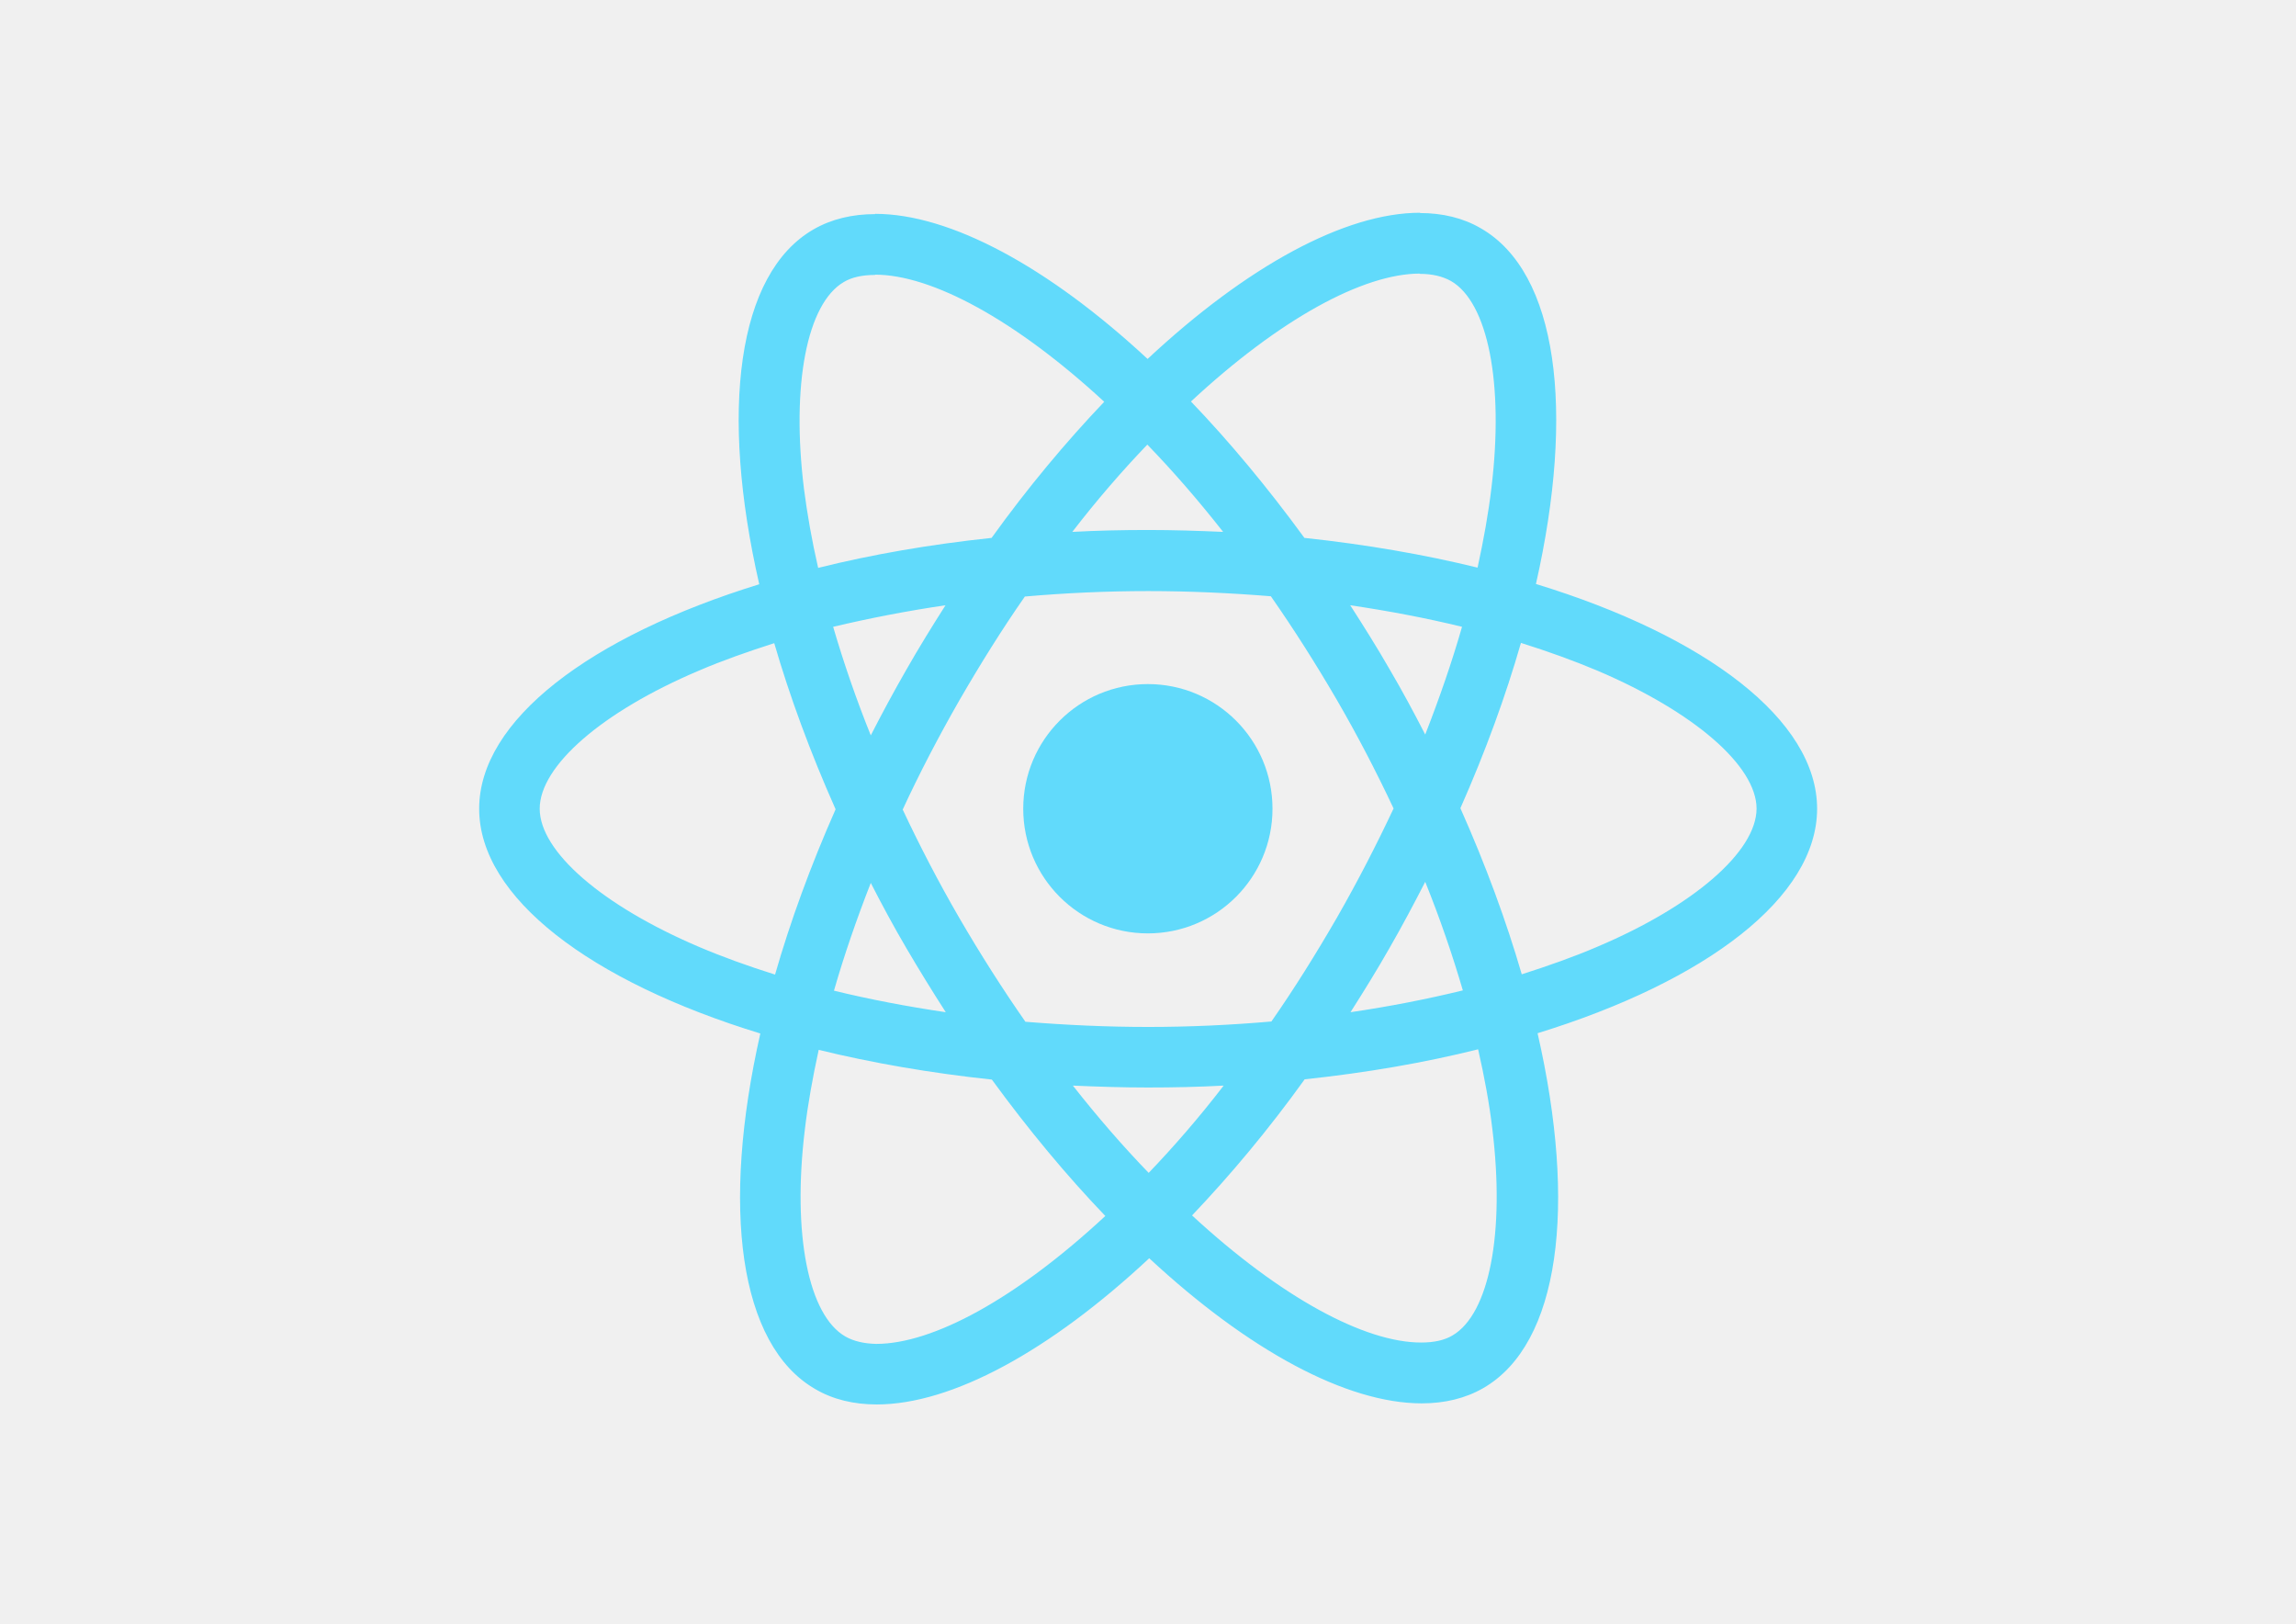
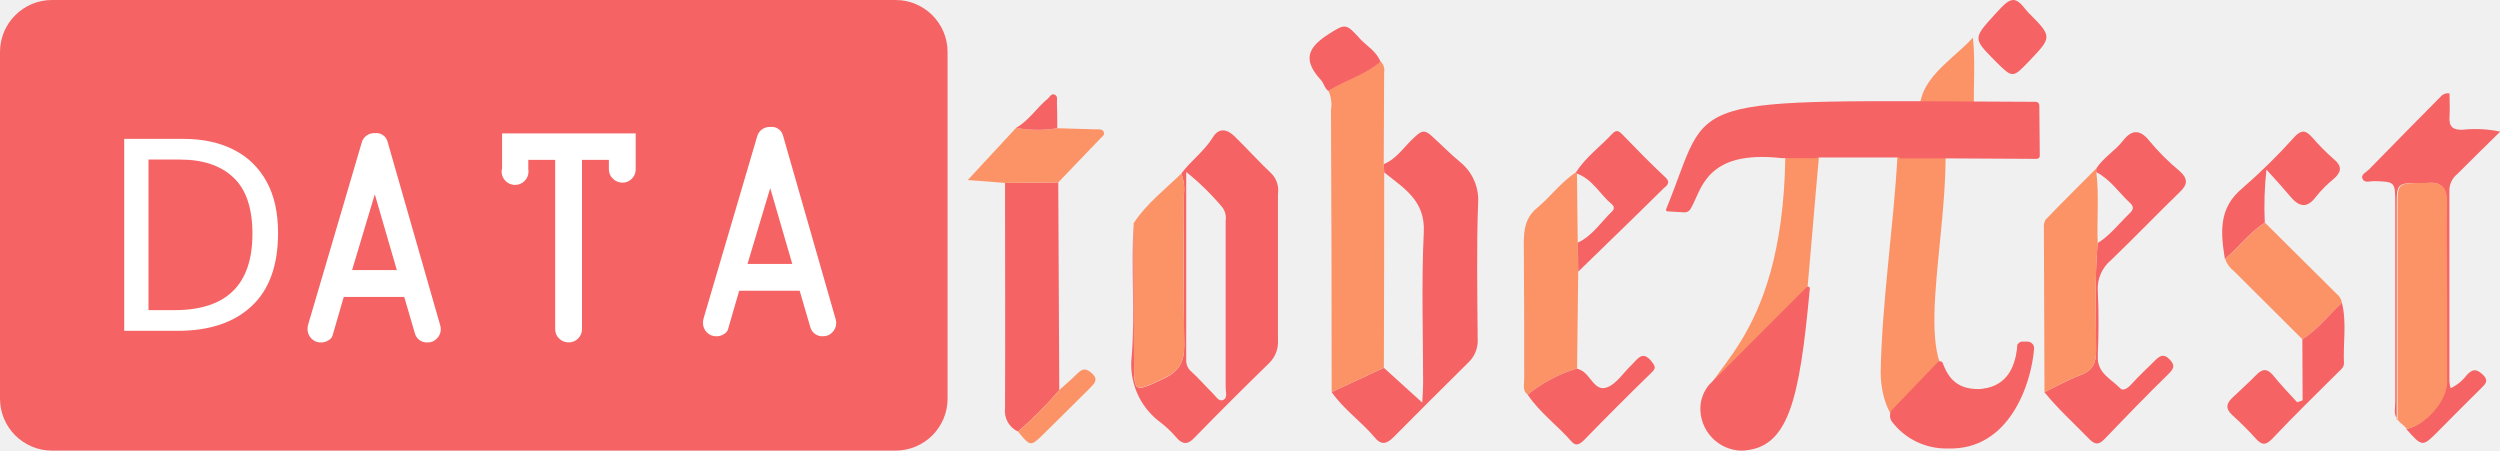
- <svg xmlns="http://www.w3.org/2000/svg" viewBox="0 0 841.9 595.3">
-   <g fill="#61DAFB">
-     <path d="M666.3 296.5c0-32.5-40.7-63.3-103.1-82.4 14.4-63.6 8-114.2-20.2-130.4-6.5-3.8-14.1-5.6-22.4-5.6v22.3c4.6 0 8.3.9 11.4 2.6 13.6 7.8 19.5 37.5 14.9 75.7-1.1 9.4-2.9 19.3-5.1 29.4-19.6-4.8-41-8.5-63.5-10.9-13.5-18.5-27.5-35.3-41.6-50 32.6-30.3 63.2-46.9 84-46.9V78c-27.5 0-63.5 19.6-99.9 53.6-36.4-33.8-72.4-53.2-99.9-53.2v22.3c20.7 0 51.4 16.5 84 46.6-14 14.7-28 31.4-41.3 49.9-22.6 2.4-44 6.1-63.6 11-2.3-10-4-19.7-5.2-29-4.7-38.2 1.1-67.9 14.6-75.8 3-1.8 6.9-2.6 11.5-2.6V78.5c-8.4 0-16 1.8-22.6 5.6-28.1 16.2-34.4 66.7-19.9 130.1-62.2 19.2-102.7 49.9-102.7 82.3 0 32.5 40.7 63.3 103.1 82.4-14.4 63.6-8 114.2 20.2 130.4 6.5 3.8 14.1 5.6 22.5 5.6 27.5 0 63.5-19.6 99.9-53.6 36.4 33.8 72.4 53.2 99.9 53.2 8.4 0 16-1.8 22.6-5.6 28.1-16.2 34.4-66.7 19.9-130.1 62-19.1 102.5-49.9 102.5-82.3zm-130.2-66.7c-3.7 12.9-8.3 26.2-13.5 39.5-4.1-8-8.4-16-13.1-24-4.6-8-9.5-15.8-14.4-23.4 14.2 2.1 27.9 4.7 41 7.9zm-45.8 106.5c-7.8 13.5-15.8 26.3-24.1 38.2-14.9 1.3-30 2-45.2 2-15.1 0-30.2-.7-45-1.9-8.3-11.9-16.4-24.6-24.2-38-7.6-13.1-14.5-26.4-20.8-39.8 6.2-13.4 13.2-26.8 20.7-39.9 7.8-13.5 15.8-26.3 24.1-38.2 14.9-1.3 30-2 45.2-2 15.1 0 30.2.7 45 1.9 8.3 11.9 16.4 24.6 24.2 38 7.6 13.1 14.5 26.4 20.8 39.8-6.3 13.4-13.2 26.8-20.7 39.9zm32.3-13c5.4 13.4 10 26.8 13.8 39.8-13.1 3.2-26.9 5.9-41.2 8 4.9-7.7 9.8-15.6 14.4-23.7 4.6-8 8.9-16.1 13-24.1zM421.2 430c-9.3-9.6-18.6-20.3-27.8-32 9 .4 18.2.7 27.5.7 9.4 0 18.7-.2 27.8-.7-9 11.7-18.3 22.4-27.5 32zm-74.4-58.9c-14.2-2.1-27.9-4.7-41-7.9 3.7-12.9 8.3-26.2 13.5-39.5 4.1 8 8.4 16 13.1 24 4.7 8 9.5 15.8 14.4 23.4zM420.7 163c9.3 9.6 18.6 20.3 27.8 32-9-.4-18.2-.7-27.5-.7-9.4 0-18.7.2-27.8.7 9-11.7 18.3-22.4 27.5-32zm-74 58.9c-4.9 7.7-9.8 15.6-14.4 23.7-4.6 8-8.9 16-13 24-5.4-13.4-10-26.8-13.8-39.8 13.1-3.1 26.9-5.8 41.2-7.9zm-90.5 125.2c-35.4-15.1-58.3-34.9-58.3-50.6 0-15.7 22.9-35.6 58.3-50.6 8.6-3.7 18-7 27.7-10.1 5.7 19.6 13.2 40 22.5 60.9-9.2 20.8-16.6 41.1-22.2 60.6-9.9-3.1-19.3-6.5-28-10.2zM310 490c-13.6-7.8-19.5-37.5-14.9-75.7 1.1-9.4 2.9-19.3 5.1-29.4 19.6 4.8 41 8.5 63.5 10.9 13.5 18.5 27.5 35.3 41.6 50-32.6 30.3-63.2 46.9-84 46.9-4.5-.1-8.3-1-11.3-2.7zm237.2-76.2c4.7 38.2-1.1 67.9-14.6 75.8-3 1.8-6.9 2.6-11.5 2.6-20.7 0-51.4-16.5-84-46.6 14-14.7 28-31.4 41.3-49.9 22.6-2.4 44-6.1 63.6-11 2.3 10.1 4.1 19.8 5.2 29.1zm38.5-66.7c-8.6 3.7-18 7-27.7 10.1-5.7-19.6-13.2-40-22.5-60.9 9.2-20.8 16.6-41.1 22.2-60.6 9.9 3.1 19.3 6.5 28.1 10.2 35.4 15.1 58.3 34.9 58.3 50.6-.1 15.7-23 35.6-58.4 50.6zM320.8 78.4z" />
-     <circle cx="420.9" cy="296.5" r="45.7" />
-     <path d="M520.5 78.1z" />
-   </g>
+ <svg xmlns="http://www.w3.org/2000/svg" viewBox="0 0 372 67.05" version="1.1" id="svg104">
+   <defs id="defs12">
+     <style id="style10">.a{fill:#f56364;}.b{fill:#fc9367;}.c{fill:#fff;}</style>
+   </defs>
+   <path class="a" d="M68.49,69.59c-.81-.1-1.23.52-1.69,1-2.66,2.65-5.27,5.36-7.94,8a3.12,3.12,0,0,0-.66,2.55c0,6.1,0,12.19,0,18.29,0,1.75-2.13,5-3.69,5.58a1.25,1.25,0,0,1-.64.11c-.93-.17-4-4.15-4-5.17q0-23.78,0-47.55c0-.69,0-1.37,0-2.06a2.52,2.52,0,0,0-1.45-1.89c-.87-.57-1.39.26-1.91.76-1.26,1.21-2.54,2.4-3.71,3.7-.87,1-1.44.66-2.24-.08s-.76-1.37.06-2.18c3.48-3.41,6.91-6.89,10.34-10.36.78-.79,1.47-.91,2.18,0a1.45,1.45,0,0,0,.31.33c4,2.82,5.32,6.58,4.87,11.47s-.11,9.74-.09,14.62a4.86,4.86,0,0,0,.32,2.59c1-.13,1.46-.94,2.08-1.52a24.62,24.62,0,0,1,2.1-2.09c4.53-3.32,6.5-7.55,5.78-13.31A7.31,7.31,0,0,0,65.74,47c-1.42-1.1-1.17-2,0-3a48.56,48.56,0,0,0,3.86-3.77c.69-.76,1.19-.7,1.8-.05,1.63,1.75,3.6,3.17,4.91,5.21-1.31,1.49-3.18,2.11-4.89,2.82-2.28.94-2.92,2.39-2.87,4.75C68.69,58.5,68.54,64,68.49,69.59Z" transform="translate(-31 -39.09)" id="path16" />
+   <path class="a" d="M106.85,100.5a1.25,1.25,0,0,0-1.82,0c-.33.3-.63.64-1,.93-1.43,1.18-2.36,3.55-4.15,3.51-1.63,0-2.55-2.33-3.94-3.45-.23-.19-.36-.5-.61-.66-4.22-2.7-3.54-6.88-3.44-11,.12-5.17.11-10.36,0-15.53a4.93,4.93,0,0,1,1.69-4c3.59-3.47,7.08-7,10.58-10.6,1.11-1.13,1.78-1.27,3.26-.11,5,3.94,7.12,8.62,6.5,15.16-.65,6.79-.18,13.69-.2,20.55a6.77,6.77,0,0,1-.31-2.92q0-11.08,0-22.15c0-4,0-4-3.66-2.13a12.78,12.78,0,0,1-1.46.65,3.22,3.22,0,0,0-2.26,3.5c.06,8.37,0,16.75,0,25.12A5.13,5.13,0,0,0,106.85,100.5Zm-2.07-1.41.93-.63q0-13.78,0-27.56a2,2,0,0,0-.39-1.25c-1.46-1.66-3-3.27-4.32-4.71-.9.3-.85.66-.86.93q0,13.46,0,26.91a2.12,2.12,0,0,0,.32,1.26C101.85,95.76,103.32,97.42,104.78,99.09Z" transform="translate(-31 -39.09)" id="path18" />
+   <path class="b" d="M157,64.86c.17,3.62.42,7.32.23,10.87-.43,8.35,0,16.69-.27,25,0,.89-2.88,4.29-3.68,4.33a3.18,3.18,0,0,1-2.4-1.41A6.74,6.74,0,0,1,149,99c.09-15.59,0-31.17,0-46.76a46,46,0,0,0,7.67-3.83l.13.52Q156.92,56.89,157,64.86Z" transform="translate(-31 -39.09)" id="path20" />
+   <path class="a" d="M206.78,64.91c1.43-1.92,3.43-3.33,4.71-5.41.91-1.49,2.16-1.16,3.23-.11,1.88,1.85,3.65,3.8,5.56,5.61a3.57,3.57,0,0,1,.88,2.93c0,7.23,0,14.47,0,21.7a4.4,4.4,0,0,1-1.29,3.47q-5.65,5.5-11.16,11.14c-1,1.07-1.78,1-2.7-.09a15.51,15.51,0,0,0-2.31-2.19,10.71,10.71,0,0,1-4.29-10c.5-6.51-.14-13.08.28-19.62q0,10.15.05,20.31c0,5-.06,4.88,4.48,2.75,2.29-1.08,3-2.48,3-4.94-.15-7.45,0-14.91-.06-22.37A6.67,6.67,0,0,0,206.78,64.91Zm.73-.23c0,9.73,0,18.93,0,28.13a2.11,2.11,0,0,0,.77,1.58c1.1,1,2.12,2.18,3.2,3.25.42.42.83,1.17,1.44,1,.81-.28.46-1.19.46-1.82q0-12.45,0-24.9a2.64,2.64,0,0,0-.47-1.95A37.83,37.83,0,0,0,207.51,64.68Z" transform="translate(-31 -39.09)" id="path22" />
+   <path class="a" d="M236.9,63.52c2-.83,3.13-2.75,4.7-4.13.89-.78,1.32-1.07,2.38-.12,1.44,1.29,2.78,2.7,4.3,3.94a7.25,7.25,0,0,1,2.66,6.19c-.24,6.69-.11,13.4-.06,20.1A4.46,4.46,0,0,1,249.52,93q-5.6,5.53-11.14,11.12c-1,1-1.83,1.32-2.88,0-2-2.37-4.58-4.13-6.35-6.69l7.77-3.61L242.63,99c.06-1.22.13-2,.13-2.82,0-7.52-.26-15,.1-22.55.23-4.74-3-6.54-5.89-8.89Z" transform="translate(-31 -39.09)" id="path24" />
+   <path class="b" d="M68.49,69.59c0-5.55.2-11.09.08-16.64,0-2.36.59-3.81,2.87-4.75,1.71-.71,3.58-1.33,4.89-2.82.64.88.43,1.9.43,2.87q.05,22.45.08,44.9a65.74,65.74,0,0,0-8,4,2.62,2.62,0,0,1-.46-1.95Q68.44,82.38,68.49,69.59Z" transform="translate(-31 -39.09)" id="path26" />
+   <path class="b" d="M236.9,63.52l.07,1.24q0,14.53-.05,29.06l-7.77,3.61q0-21-.1-42a4.83,4.83,0,0,0-.4-2.87c2.51-1.6,5.5-2.33,7.77-4.35a1.83,1.83,0,0,1,.54,1.65Q236.93,56.72,236.9,63.52Z" transform="translate(-31 -39.09)" id="path28" />
+   <path class="a" d="M157,64.86q-.06-8-.11-15.93c0,4,.06,7.92.11,11.88,0,.73-.32,1.68.46,2.1s1.28-.59,1.81-1c1.27-1,2.09-3,3.61-3.17s2.21,2,3.43,3c2.8,2.31,2.74,2.38.27,4.85-1.11,1.1-2.93,2.12-3.11,3.36-.2,1.41,1.79,2.45,3,3.42,2,1.61,2.46,3.53,2.4,6-.14,6.7-.18,13.41,0,20.11.08,2.81-2,3.89-3.45,5.48a.74.74,0,0,1-1.05,0c-1.54-1.74-3.74-2.92-3.63-5.89.21-5.32-.06-10.67.1-16,.07-2.42-.49-4.3-2.49-5.71-1.25-.88-1.45-1.74,0-2.82,1.25-1,2.25-2.24,3.42-3.32.85-.79,1-1.42,0-2.22C160.07,67.68,159.06,65.66,157,64.86Z" transform="translate(-31 -39.09)" id="path30" />
+   <path class="b" d="M106.85,100.5a5.13,5.13,0,0,1-.79-3c0-8.37,0-16.75,0-25.12a3.22,3.22,0,0,1,2.26-3.5,12.78,12.78,0,0,0,1.46-.65c3.66-1.87,3.66-1.87,3.66,2.13q0,11.08,0,22.15a6.77,6.77,0,0,0,.31,2.92,36.37,36.37,0,0,0,2.91,3.09c1,.85.8,1.41,0,2.15s-1.5,1.49-2.25,2.23c-2.62,2.61-2.62,2.61-5.32-.12Z" transform="translate(-31 -39.09)" id="path32" />
+   <path class="a" d="M188.47,66.23q.07,15.45.15,30.9a57.3,57.3,0,0,1-6.14,6.18,3.38,3.38,0,0,1-1.93-3.5c.05-11.16,0-22.33,0-33.5Z" transform="translate(-31 -39.09)" id="path34" />
+   <path class="a" d="M342.93,64.15c1.06-1.63,2.79-2.6,4-4.16s2.48-1.75,3.91.08a33.69,33.69,0,0,0,4.46,4.45c1.27,1.12,1.27,2,.06,3.14-3.44,3.33-6.76,6.79-10.21,10.11a5.48,5.48,0,0,0-2,4.57c.17,3.26.13,6.54,0,9.81-.08,2.5,2,3.32,3.36,4.74.38.41,1.06,0,1.54-.52,1.15-1.27,2.41-2.45,3.64-3.66.63-.62,1.23-1.06,2.08-.21s.82,1.34-.07,2.21c-3.26,3.18-6.43,6.46-9.58,9.74-.84.87-1.39.8-2.21,0-2.24-2.31-4.65-4.47-6.7-7,1.78-.86,3.51-1.85,5.36-2.54s2.34-1.78,2.33-3.64c0-5.33-.23-10.67.23-16,1.89-1.19,3.25-3,4.81-4.49.46-.45.66-.92,0-1.5-1.67-1.55-2.94-3.53-5.05-4.59Z" transform="translate(-31 -39.09)" id="path36" />
+   <path class="b" d="M342.93,64.15v.54c.44,3.52.06,7.06.21,10.58-.46,5.32-.26,10.66-.23,16,0,1.86-.53,3-2.33,3.64s-3.58,1.68-5.36,2.54q-.05-12.19-.09-24.38a2.06,2.06,0,0,1,.26-1.3C337.87,69.2,340.41,66.68,342.93,64.15Z" transform="translate(-31 -39.09)" id="path38" />
+   <path class="b" d="M123.05,97.44c0-8.15,0-16.3-.12-24.44A2.87,2.87,0,0,1,124,70.86c1.7-1.72,3.45-3.39,5.14-5.12.36-.37.6-1,1.2-.84.84.22.48,1,.48,1.54,0,7.69,0,15.39,0,23.08,0,1.52.11,3,.17,4.56C128.06,94.48,125.78,96.5,123.05,97.44Z" transform="translate(-31 -39.09)" id="path40" />
+   <path class="a" d="M387.75,101.5c-.64-.81-.33-1.76-.34-2.64q0-14.73,0-29.46c0-3.28,0-3.27-3.19-3.36-.57,0-1.36.33-1.67-.33s.55-1,.93-1.38c3.54-3.64,7.13-7.24,10.69-10.86a1.41,1.41,0,0,1,1.32-.48c0,1.13.07,2.3,0,3.47-.12,1.53.55,2,2,1.93a17.61,17.61,0,0,1,5.54.29c-2.26,2.22-4.33,4.24-6.37,6.29a3.15,3.15,0,0,0-1.19,2.33c0,9.52,0,19,0,28.55a5.63,5.63,0,0,0,.18,1,6.28,6.28,0,0,0,2.44-2c.82-.8,1.3-.93,2.24-.12,1.12,1,.51,1.48-.18,2.17q-3.16,3.13-6.29,6.3c-2.41,2.43-2.41,2.43-4.81-.28l0,0c2.69-.5,5.91-4.15,5.95-6.9.06-4.26,0-8.52,0-12.78,0-4.72-.06-9.44,0-14.15,0-2.09-.79-3-2.84-2.77-.45,0-.91,0-1.37,0-3,0-3.16.18-3.16,3.05q0,16.09,0,32.18Z" transform="translate(-31 -39.09)" id="path42" />
+   <path class="b" d="M265.84,79.5l-.17,14.43a21.26,21.26,0,0,0-7.35,3.89c-.82-.62-.51-1.52-.52-2.32,0-6.75,0-13.5-.06-20.25,0-2.09.28-3.84,2-5.24,2-1.66,3.56-3.86,5.79-5.3a.59.59,0,0,0,.12.19l.12,10.29Z" transform="translate(-31 -39.09)" id="path44" />
+   <path class="b" d="M206.78,64.91a6.67,6.67,0,0,1,.38,3.14c0,7.46-.09,14.91.06,22.37,0,2.46-.68,3.86-3,4.94-4.54,2.14-4.47,2.28-4.48-2.75q0-10.16-.05-20.31C201.59,69.38,204.35,67.3,206.78,64.91Z" transform="translate(-31 -39.09)" id="path46" />
+   <path class="b" d="M373.59,89.57,363.42,79.44a3.81,3.81,0,0,1-1.32-1.82c2.08-1.69,3.62-4,5.94-5.38L378.68,82.8a2.19,2.19,0,0,1,.8,1.33C377.52,85.94,375.91,88.14,373.59,89.57Z" transform="translate(-31 -39.09)" id="path48" />
+   <path class="a" d="M373.59,89.57c2.32-1.43,3.93-3.63,5.89-5.43.73,3,.16,6,.3,9,0,.62-.44.92-.82,1.3-3.32,3.31-6.68,6.57-9.91,10-1,1-1.55.81-2.35-.05a46.12,46.12,0,0,0-3.49-3.49c-1.12-1-.93-1.79,0-2.66,1.14-1.11,2.35-2.15,3.45-3.29.93-1,1.67-1.09,2.59,0,1.12,1.4,2.37,2.69,3.57,4l.81-.29Z" transform="translate(-31 -39.09)" id="path50" />
+   <path class="a" d="M368,72.24c-2.32,1.42-3.86,3.69-5.94,5.38-.61-3.87-1-7.55,2.6-10.52a86.42,86.42,0,0,0,7.77-7.65c1-1.06,1.64-1,2.55,0a34,34,0,0,0,3.32,3.35c1.35,1.12,1,2-.08,2.94a17.49,17.49,0,0,0-2.57,2.58c-1.41,1.91-2.6,1.52-3.91-.06-1-1.19-2-2.3-3.49-3.93A49.56,49.56,0,0,0,368,72.24Z" transform="translate(-31 -39.09)" id="path52" />
+   <path class="a" d="M265.63,64.91a.59.59,0,0,1-.12-.19c1.44-2.24,3.6-3.8,5.38-5.71.59-.63.95-.49,1.48.05,2.1,2.15,4.19,4.34,6.4,6.38,1,.9.11,1.34-.27,1.72-4.19,4.15-8.43,8.24-12.66,12.35q0-2.15-.08-4.31c2.18-1,3.46-3.06,5.13-4.67a.64.64,0,0,0,0-1C269.1,68.06,268,65.76,265.63,64.91Z" transform="translate(-31 -39.09)" id="path54" />
+   <path class="a" d="M258.32,97.82a21.26,21.26,0,0,1,7.35-3.89c.21.09.43.16.63.27,1.41.72,2,3.22,3.83,2.53,1.43-.54,2.44-2.2,3.65-3.34.88-.83,1.61-2.27,3-.48.56.71.61,1,0,1.59q-5.06,4.92-10,10c-.64.65-1.24,1.06-1.88.35C262.77,102.4,260.12,100.51,258.32,97.82Z" transform="translate(-31 -39.09)" id="path56" />
+   <path class="a" d="M68.87,97.12a65.74,65.74,0,0,1,8-4A40.29,40.29,0,0,1,79.93,96c.93.85,1.37.87,1.79-.11.59-1.39,2.23-1.31,3-2.45.45-.64,1,.33,1.43.66a1.14,1.14,0,0,1,.11,1.8c-3,3-5.95,5.94-8.92,8.91-.31.31-.7.5-1,.2C73.91,102.37,70.74,100.36,68.87,97.12Z" transform="translate(-31 -39.09)" id="path58" />
+   <path class="a" d="M123.05,97.44c2.73-.94,5-3,8-3.36a11.38,11.38,0,0,1,1.07.79c3,2.76,2,3.2,5.44-.14.74-.72,1.42-1.51,2.17-2.23a1.27,1.27,0,0,1,2.1.19c.58.69.59,1.14-.16,1.88-3.19,3.1-6.29,6.3-9.37,9.51-1,1.07-1.86,1.31-2.9.07C127.39,101.79,124.82,100,123.05,97.44Z" transform="translate(-31 -39.09)" id="path60" />
+   <path class="b" d="M188.47,66.23l-7.88.08L175,65.88l7.19-7.76a17.84,17.84,0,0,0,6.13.05c2,.05,3.94.1,5.91.17.36,0,.79-.07,1,.37s-.18.67-.44.93Z" transform="translate(-31 -39.09)" id="path62" />
+   <path class="a" d="M330.76,39.1c.88.22,1.37,1.13,2,1.8,3.64,3.66,3.64,3.66.16,7.3-2.44,2.55-2.44,2.55-5,0-3.34-3.38-3.34-3.38-.14-6.91C329.5,39.4,329.94,39.06,330.76,39.1Z" transform="translate(-31 -39.09)" id="path64" />
+   <path class="b" d="M325,58.42a41.54,41.54,0,0,0-8.09-.26c-1.69-6.77,3.83-9.36,7.66-13.46C325.08,49.57,324.34,54,325,58.42Z" transform="translate(-31 -39.09)" id="path66" />
+   <path class="a" d="M136.66,58.54a2,2,0,0,1,1.45.77l3.68,3.86a1.11,1.11,0,0,1,0,1.77,2.14,2.14,0,0,0-.18.14c-4.26,5.18-6.11,5.13-10.19-.18-.43-.55-.44-1-.09-1.4,1.54-1.63,3.15-3.21,4.75-4.79C136.25,58.57,136.53,58.57,136.66,58.54Z" transform="translate(-31 -39.09)" id="path68" />
+   <path class="a" d="M236.41,48.27c-2.27,2-5.26,2.75-7.77,4.35-.56-.41-.62-1.12-1.1-1.64-2.53-2.78-2.2-4.63,1-6.71,2.68-1.72,2.72-1.76,4.92.69C234.48,46,235.86,46.8,236.41,48.27Z" transform="translate(-31 -39.09)" id="path70" />
+   <path class="a" d="M156.73,48.41a46,46,0,0,1-7.67,3.83c-4.9-4.49-4.21-3.39-.2-7.47,2.4-2.45,2-2.73,4.59.06C154.56,46,156,46.89,156.73,48.41Z" transform="translate(-31 -39.09)" id="path72" />
+   <path class="b" d="M182.48,103.31a57.3,57.3,0,0,0,6.14-6.18c.89-.81,1.81-1.58,2.66-2.43s1.37-.83,2.26,0,.33,1.44-.22,2c-2.32,2.34-4.69,4.63-7,6.94C184.34,105.57,184.34,105.57,182.48,103.31Z" transform="translate(-31 -39.09)" id="path74" />
+   <path class="a" d="M188.32,58.17a17.84,17.84,0,0,1-6.13-.05c1.91-1.09,3.08-3,4.73-4.36.33-.28.49-.78,1-.59s.34.76.35,1.17C188.33,55.61,188.32,56.89,188.32,58.17Z" transform="translate(-31 -39.09)" id="path76" />
+   <path class="a" d="M388.63,102.44l-.47-.46,0,0,.46.46Z" transform="translate(-31 -39.09)" id="path78" />
+   <path class="a" d="M389.07,102.88l-.44-.45,0,0,.46.44Z" transform="translate(-31 -39.09)" id="path80" />
+   <path class="a" d="M388.16,102l-.41-.48h0l.43.46Z" transform="translate(-31 -39.09)" id="path82" />
+   <path class="b" d="M388.19,102l-.43-.46q0-16.09,0-32.18c0-2.87.2-3,3.16-3.05.46,0,.92,0,1.37,0,2-.19,2.88.68,2.84,2.77-.09,4.72,0,9.43,0,14.15,0,4.26,0,8.52,0,12.78,0,2.74-3.26,6.39-5.95,6.9l-.46-.44Z" transform="translate(-31 -39.09)" id="path84" />
+   <path class="b" d="M280.12,69.88l1.93.14c2-2.27,2.79-9,14.61-7.66-.43,28.75-13,31.78-12.25,37.68a6,6,0,0,0,5.8,5.52c9-.31,8.64-12.51,11.46-43.26h11.68c-.62,10.84-2.32,21.68-2.51,32.3.14,7.07,4.44,10.84,10.1,10.89,9.31.31,12.25-10.55,12.25-15.19h-2c-.19,3.82-2,6.57-5.95,6.73-10.67.14-4.8-18.77-4.73-34.6l12.68.07-.07-8.09C280.43,54.15,287.12,53.12,280.12,69.88Z" transform="translate(-31 -39.09)" id="path86" />
+   <path class="a" d="M299.86,81.8,285.31,96.35a1.54,1.54,0,0,0-.22.28,5.55,5.55,0,0,0-1.06,3.73,6.26,6.26,0,0,0,6.09,5.79c7-.24,8.63-7.34,10.18-24.12A.27.27,0,0,0,299.86,81.8Z" transform="translate(-31 -39.09)" id="path88" />
+   <path class="a" d="M332.71,89.92H332a.73.73,0,0,0-.81.65c-.33,3.67-1.89,6.26-5.77,6.42-3,0-4.44-1.41-5.33-3.86a.45.45,0,0,0-.75-.14L312.6,100a1.45,1.45,0,0,0-.09,1.82,10.1,10.1,0,0,0,8.35,4c9.14.3,12.43-9.64,12.82-14.92A1,1,0,0,0,332.71,89.92Z" transform="translate(-31 -39.09)" id="path90" />
+   <path class="a" d="M279.11,70.54l2.51.15a1,1,0,0,0,.89-.45c1.73-2.73,2-8.91,13.65-7.62l5.26,0v-.1h12.26v.14l7.53,0v0l12.85.07a.46.46,0,0,0,.46-.46l-.07-7.51a.53.53,0,0,0-.53-.52C279.48,54,286,53,278.92,70.22A.23.23,0,0,0,279.11,70.54Z" transform="translate(-31 -39.09)" id="path92" />
+   <rect class="a" width="141" height="67.05" rx="7.74" ry="7.74" id="rect94" />
+   <path class="c" d="M76.88,87.3l7.93-26.94a1.92,1.92,0,0,1,2-1.46,1.72,1.72,0,0,1,1.85,1.24L96.5,87.49a2,2,0,0,1,.09.59A1.92,1.92,0,0,1,96,89.47a1.76,1.76,0,0,1-1.29.57,1.85,1.85,0,0,1-2-1.43l-1.56-5.34h-9L80.49,89a1.19,1.19,0,0,1-.59.71,2,2,0,0,1-1.13.34,1.91,1.91,0,0,1-1.44-.59A2,2,0,0,1,76.76,88,2.47,2.47,0,0,1,76.88,87.3ZM86.77,68,83.39,79.28h6.66Z" transform="translate(-31 -39.09)" id="path98" />
+   <path class="c" d="M105.71,64.26V58.94h19.88v5.37A1.88,1.88,0,0,1,125,65.7a1.91,1.91,0,0,1-1.38.57,2,2,0,0,1-1.42-.59,1.87,1.87,0,0,1-.6-1.38V62.88h-4v25.2a1.88,1.88,0,0,1-.59,1.39,1.91,1.91,0,0,1-1.38.57,2,2,0,0,1-1.43-.57,1.88,1.88,0,0,1-.59-1.39V62.88h-4v1.38a2,2,0,1,1-3.94,0Z" transform="translate(-31 -39.09)" id="path100" />
+   <path class="c" d="m 104.72,47.29 7.93,-26.94 a 1.92,1.92 0 0 1 2,-1.46 1.72,1.72 0 0 1 1.85,1.24 l 7.84,27.35 a 2,2 0 0 1 0.09,0.59 1.92,1.92 0 0 1 -0.59,1.39 1.76,1.76 0 0 1 -1.29,0.57 1.85,1.85 0 0 1 -2,-1.43 l -1.56,-5.34 h -9 l -1.66,5.73 a 1.19,1.19 0 0 1 -0.59,0.71 2,2 0 0 1 -1.13,0.34 1.91,1.91 0 0 1 -1.44,-0.59 2,2 0 0 1 -0.57,-1.46 2.47,2.47 0 0 1 0.12,-0.7 z m 9.89,-19.3 -3.38,11.28 h 6.66 z" id="path98-3" style="fill:#ffffff" />
+   <text xml:space="preserve" style="font-style:normal;font-weight:normal;font-size:40px;line-height:1.25;font-family:sans-serif;letter-spacing:0px;word-spacing:0px;fill:#ffffff;fill-opacity:1;stroke:none" x="14.61" y="49.23" id="text4633">
+     <tspan id="tspan4631" x="14.61" y="49.23">D</tspan>
+   </text>
</svg>
